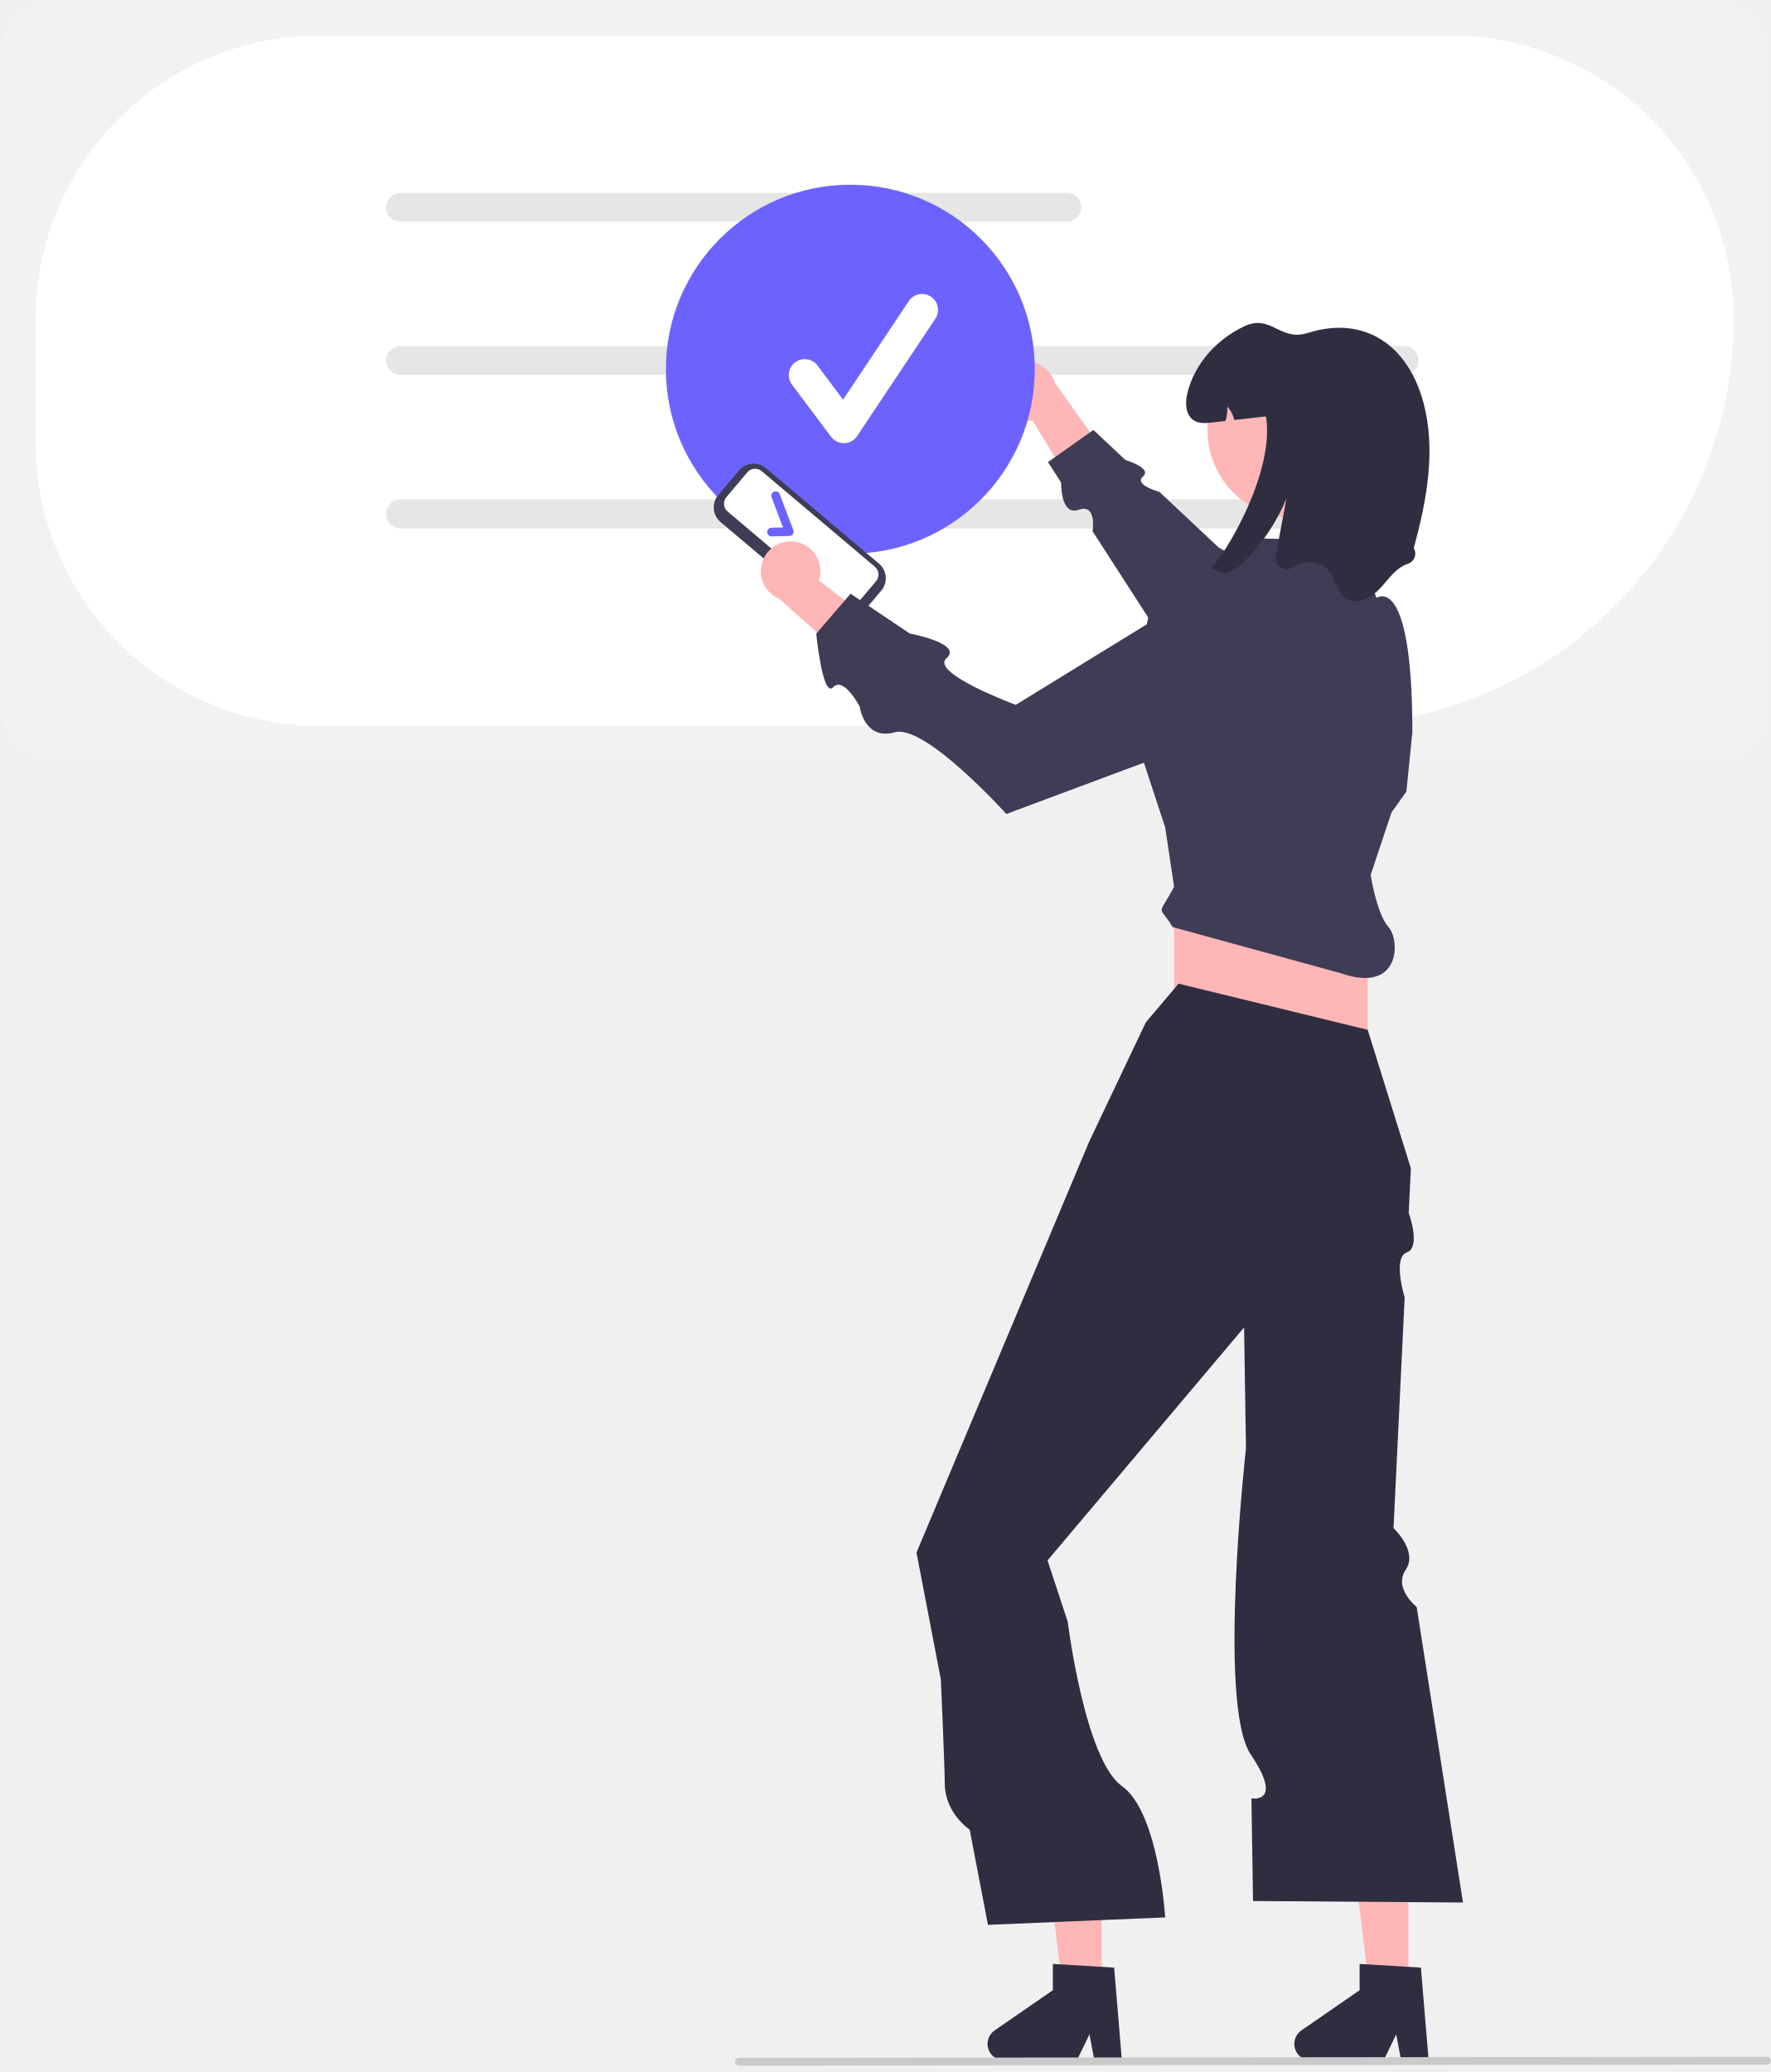
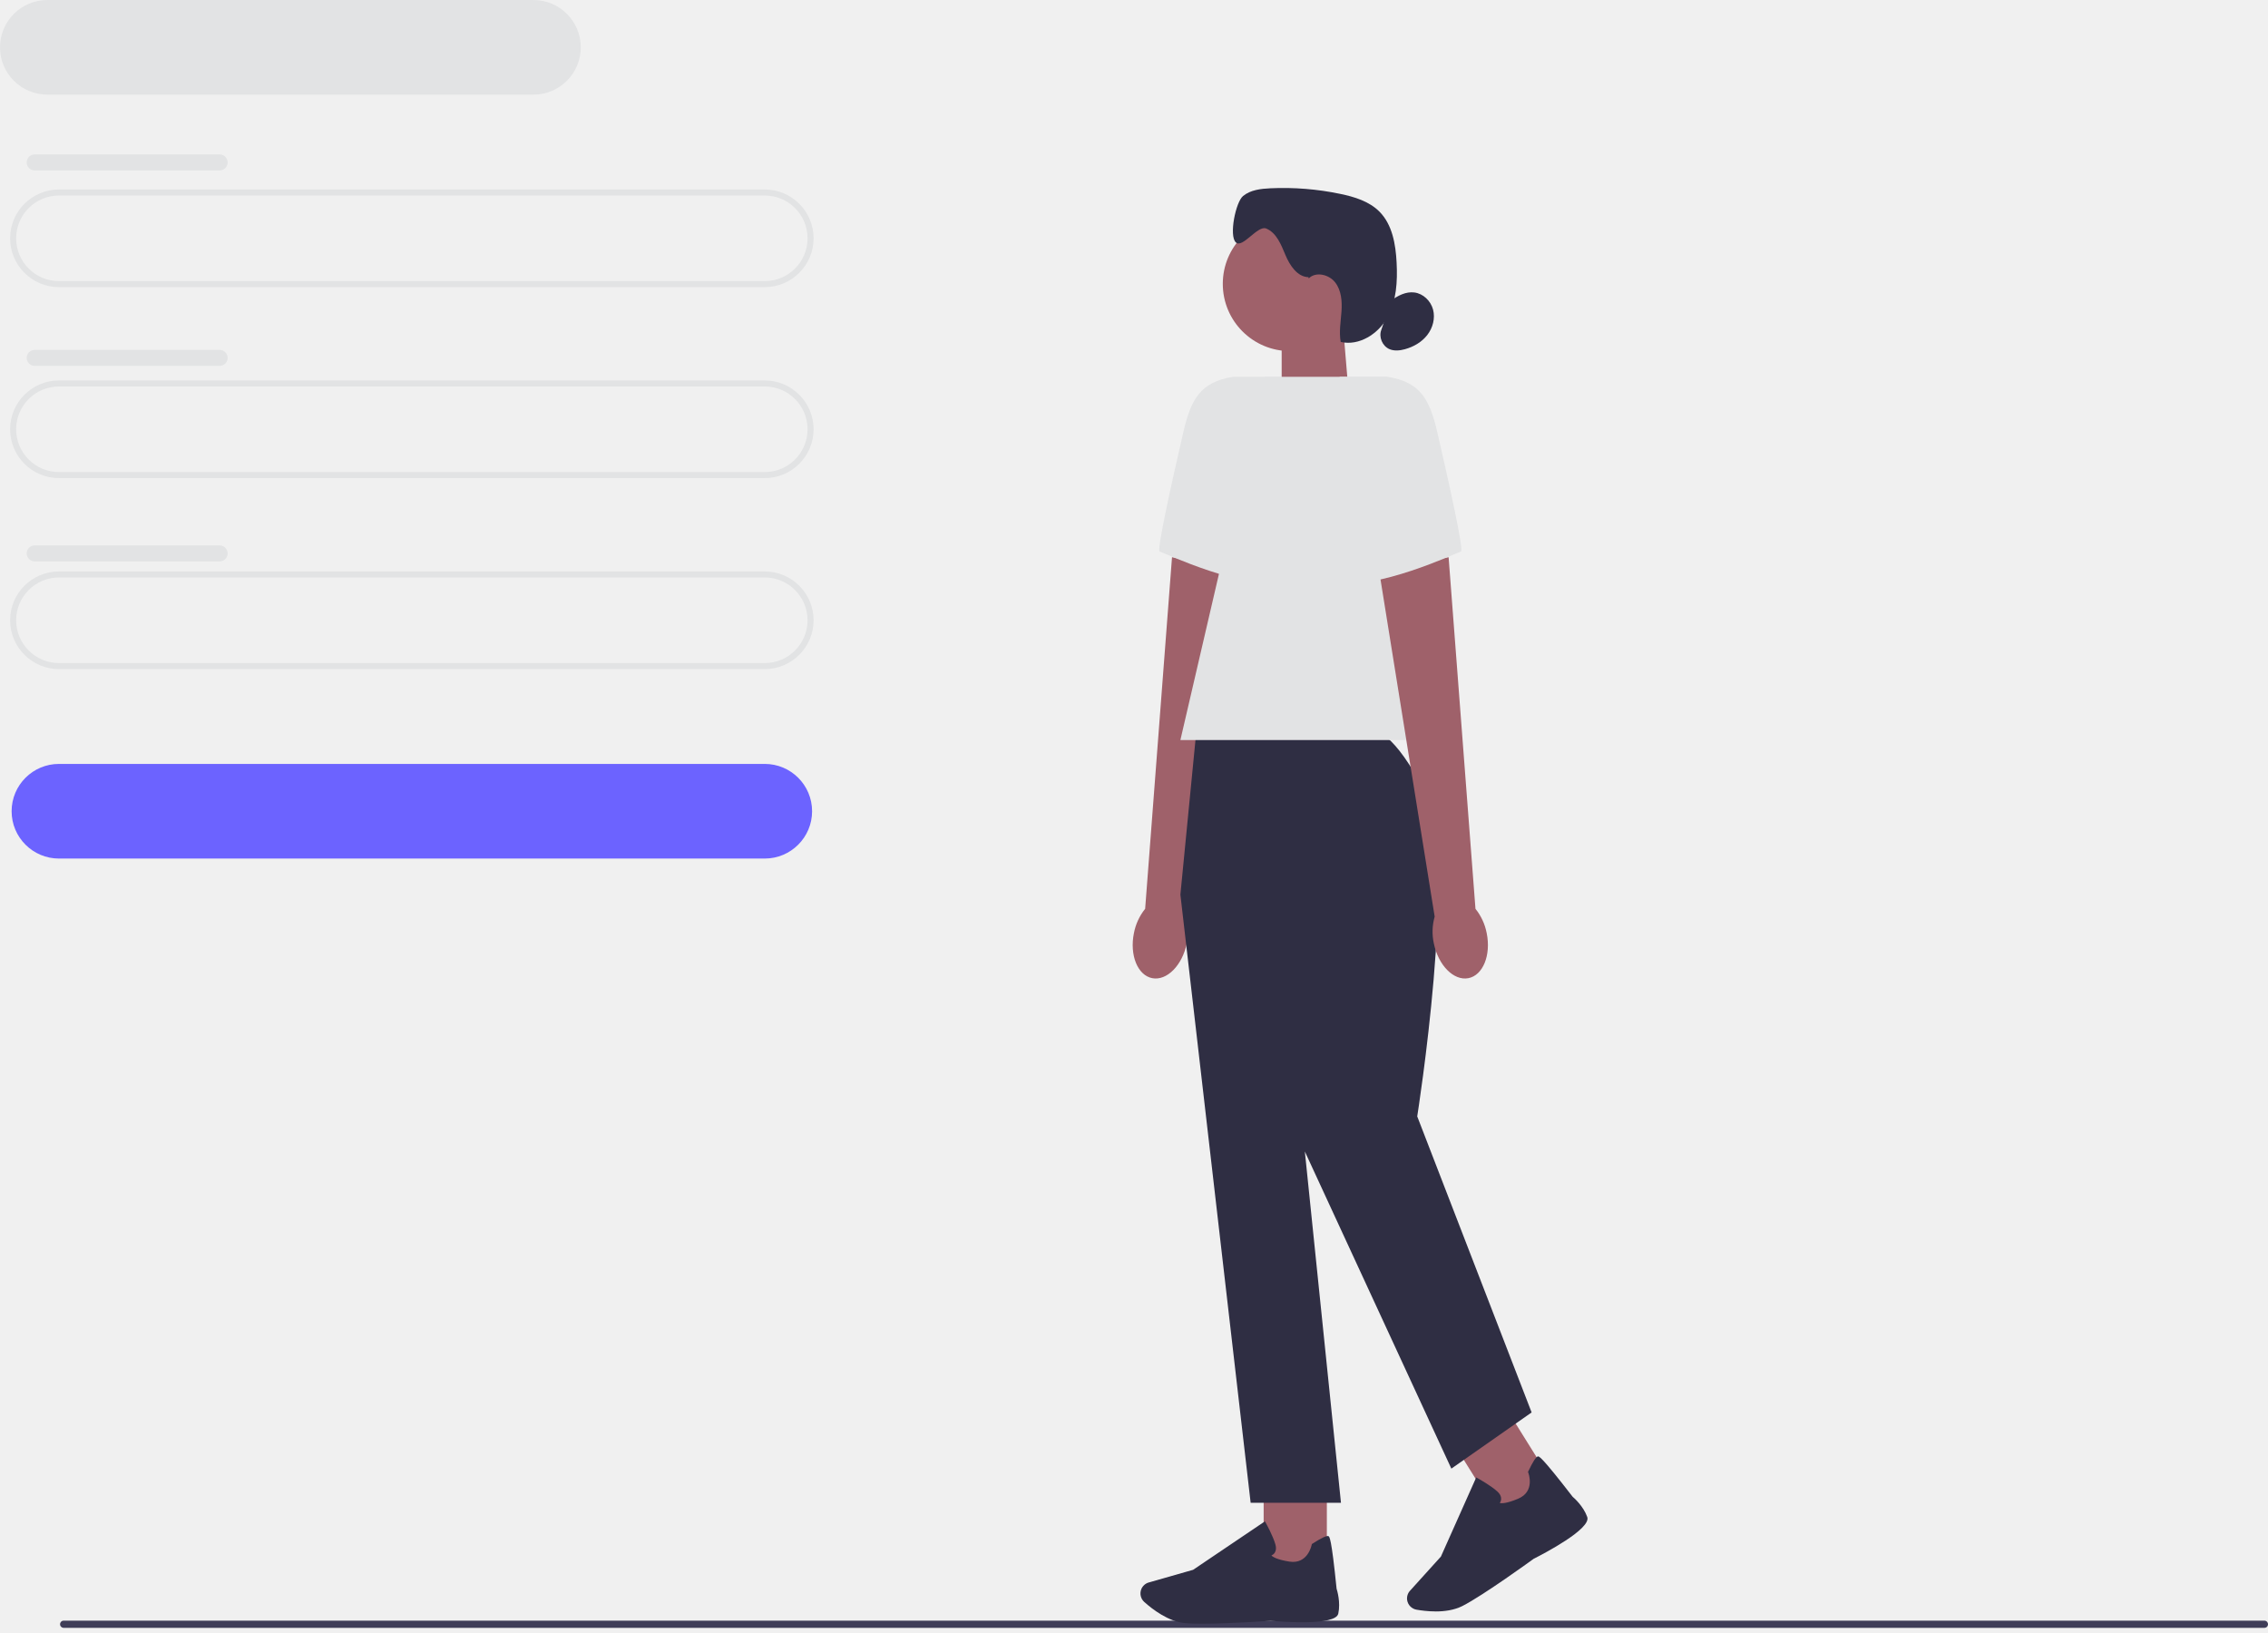
- <svg xmlns="http://www.w3.org/2000/svg" width="200" height="234" viewBox="0 0 200 234" fill="none">
-   <g clip-path="url(#clip0_684_973)">
-     <path d="M193.536 85.98H6.293C4.624 85.978 3.025 85.314 1.845 84.134C0.666 82.954 0.002 81.355 0 79.687V6.293C0.002 4.624 0.666 3.025 1.845 1.845C3.025 0.666 4.624 0.002 6.293 0H193.536C195.204 0.002 196.804 0.666 197.983 1.845C199.163 3.025 199.827 4.624 199.829 6.293V79.687C199.827 81.355 199.163 82.954 197.983 84.134C196.804 85.314 195.204 85.978 193.536 85.98Z" fill="#F2F2F2" />
-     <path d="M149.867 81.966H36.015C27.531 81.956 19.397 78.582 13.398 72.583C7.399 66.584 4.024 58.45 4.014 49.966V36.017C4.024 27.533 7.398 19.399 13.398 13.4C19.397 7.401 27.531 4.026 36.015 4.017H163.815C172.299 4.026 180.433 7.401 186.432 13.4C192.431 19.399 195.806 27.533 195.815 36.017C195.801 48.199 190.956 59.879 182.342 68.493C173.728 77.107 162.049 81.952 149.867 81.966Z" fill="white" />
-     <path d="M120.498 25.027H45.24C44.81 25.027 44.397 24.856 44.093 24.552C43.788 24.247 43.617 23.834 43.617 23.404C43.617 22.974 43.788 22.561 44.093 22.256C44.397 21.952 44.81 21.781 45.24 21.781H120.498C120.928 21.781 121.341 21.952 121.645 22.256C121.949 22.561 122.12 22.974 122.12 23.404C122.12 23.834 121.949 24.247 121.645 24.552C121.341 24.856 120.928 25.027 120.498 25.027Z" fill="#E6E6E6" />
-     <path d="M158.594 42.343H45.24C44.81 42.343 44.397 42.172 44.093 41.867C43.788 41.563 43.617 41.15 43.617 40.72C43.617 40.289 43.788 39.876 44.093 39.572C44.397 39.268 44.81 39.097 45.24 39.097H158.594C159.025 39.097 159.437 39.268 159.742 39.572C160.046 39.876 160.217 40.289 160.217 40.72C160.217 41.15 160.046 41.563 159.742 41.867C159.437 42.172 159.025 42.343 158.594 42.343Z" fill="#E6E6E6" />
-     <path d="M158.594 59.658H45.24C44.81 59.658 44.397 59.487 44.093 59.183C43.788 58.878 43.617 58.466 43.617 58.035C43.617 57.605 43.788 57.192 44.093 56.888C44.397 56.583 44.81 56.412 45.24 56.412H158.594C159.025 56.412 159.437 56.583 159.742 56.888C160.046 57.192 160.217 57.605 160.217 58.035C160.217 58.466 160.046 58.878 159.742 59.183C159.437 59.487 159.025 59.658 158.594 59.658Z" fill="#E6E6E6" />
-     <path d="M158.594 59.658H45.24C44.81 59.658 44.397 59.487 44.093 59.183C43.788 58.878 43.617 58.466 43.617 58.035C43.617 57.605 43.788 57.192 44.093 56.888C44.397 56.583 44.81 56.412 45.24 56.412H158.594C159.025 56.412 159.437 56.583 159.742 56.888C160.046 57.192 160.217 57.605 160.217 58.035C160.217 58.466 160.046 58.878 159.742 59.183C159.437 59.487 159.025 59.658 158.594 59.658Z" fill="#E6E6E6" />
-     <path d="M112.556 44.33C112.574 44.819 112.699 45.298 112.922 45.733C113.145 46.168 113.461 46.549 113.848 46.849C114.234 47.15 114.681 47.361 115.158 47.469C115.635 47.578 116.13 47.58 116.609 47.477L122.798 57.63L125.432 52.041L119.151 43.255C118.923 42.464 118.414 41.783 117.718 41.342C117.022 40.901 116.189 40.731 115.376 40.864C114.563 40.996 113.827 41.422 113.307 42.061C112.788 42.7 112.52 43.507 112.556 44.33Z" fill="#FFB6B6" />
-     <path d="M159.002 73.429L137.673 61.86L130.945 55.548C130.945 55.548 128.02 54.765 129.097 53.814C130.173 52.863 127.106 51.946 127.106 51.946L123.494 48.557L118.362 52.188L119.847 54.491C119.847 54.491 119.745 58.302 121.833 57.569C123.921 56.836 123.399 59.997 123.399 59.997L135.862 79.315L159.002 73.429Z" fill="#3F3D56" />
-     <path d="M96.04 62.529C107.546 62.529 116.874 53.201 116.874 41.695C116.874 30.189 107.546 20.862 96.04 20.862C84.534 20.862 75.207 30.189 75.207 41.695C75.207 53.201 84.534 62.529 96.04 62.529Z" fill="#6C63FF" />
-     <path d="M159.068 225.176H154.736L152.675 208.468H159.068V225.176Z" fill="#FFB6B6" />
-     <path d="M161.354 232.682H158.248L157.693 229.749L156.273 232.682H148.034C147.639 232.682 147.254 232.556 146.936 232.322C146.618 232.088 146.383 231.758 146.266 231.381C146.148 231.004 146.154 230.599 146.283 230.226C146.412 229.853 146.656 229.53 146.981 229.306L153.561 224.762V221.796L160.482 222.21L161.354 232.682Z" fill="#2F2E41" />
-     <path d="M124.422 225.176H120.09L118.029 208.468H124.422V225.176Z" fill="#FFB6B6" />
-     <path d="M126.708 232.682H123.602L123.047 229.749L121.627 232.682H113.388C112.993 232.682 112.608 232.556 112.29 232.322C111.972 232.088 111.737 231.758 111.62 231.381C111.502 231.004 111.508 230.599 111.637 230.226C111.766 229.853 112.01 229.53 112.335 229.306L118.915 224.762V221.796L125.836 222.21L126.708 232.682Z" fill="#2F2E41" />
-     <path d="M154.472 98.811H132.608V123.703H154.472V98.811Z" fill="#FFB6B6" />
-     <path d="M133.112 111.089L129.412 115.462L123.021 128.916L106.917 167.232L103.511 175.335L106.262 189.66C106.262 189.66 106.707 199.752 106.707 201.404C106.707 204.768 109.52 206.632 109.52 206.632L111.584 217.382L131.598 216.541C131.598 216.541 130.9 204.691 126.708 201.702C122.516 198.713 120.589 183.136 120.589 183.136L118.312 176.224L140.512 149.908L140.655 159.107L140.725 163.559C140.725 163.559 137.474 192.518 141.263 198.139C145.053 203.759 141.341 203.098 141.341 203.098L141.521 214.691L165.235 214.859L160.004 181.482C160.004 181.482 157.347 179.384 158.768 177.276C160.19 175.167 157.391 172.585 157.391 172.585L158.646 146.528C158.646 146.528 157.256 142.028 158.891 141.443C160.526 140.858 159.106 136.987 159.106 136.987L159.349 131.944L154.471 116.303L133.112 111.089Z" fill="#2F2E41" />
-     <path d="M154.808 98.811L157.163 91.748L158.845 89.393L159.517 82.666C159.517 64.502 155.466 67.526 155.466 67.526L153.126 61.138L142.362 60.801L135.467 67.361L129.749 69.379L127.509 81.014L131.599 93.429L132.608 100.157C130.683 103.71 130.846 102.03 132.439 104.698L151.444 109.912C158.172 112.266 158.172 106.211 156.823 104.698C155.474 103.184 154.808 98.811 154.808 98.811Z" fill="#3F3D56" />
-     <path d="M146.354 58.544C151.865 58.544 156.332 54.076 156.332 48.565C156.332 43.054 151.865 38.587 146.354 38.587C140.843 38.587 136.375 43.054 136.375 48.565C136.375 54.076 140.843 58.544 146.354 58.544Z" fill="#FFB6B6" />
-     <path d="M159.675 61.885C159.769 62.043 159.826 62.221 159.842 62.405C159.858 62.589 159.832 62.773 159.766 62.946C159.701 63.118 159.597 63.273 159.463 63.4C159.329 63.527 159.168 63.622 158.992 63.678C157.654 64.121 156.83 65.416 155.868 66.453C154.909 67.485 153.365 68.343 152.141 67.64C150.92 66.94 150.836 65.154 149.813 64.185C148.817 63.244 147.162 63.358 145.992 64.074L145.957 64.096C145.755 64.228 145.518 64.297 145.277 64.296C145.036 64.295 144.8 64.223 144.6 64.09C144.399 63.956 144.241 63.767 144.147 63.545C144.053 63.323 144.026 63.078 144.069 62.841C144.479 60.659 144.889 58.478 145.299 56.298C144.222 58.891 142.659 61.255 140.694 63.26C140.153 63.885 139.467 64.368 138.696 64.666C137.996 64.888 137.317 64.165 136.637 64.296C138.326 62.82 144.004 53.354 142.988 47.027C141.794 47.162 140.6 47.296 139.406 47.431C139.276 46.866 139 46.345 138.605 45.921C138.653 46.471 138.583 47.025 138.4 47.545C137.902 47.602 137.401 47.656 136.903 47.713C136.21 47.791 135.457 47.858 134.861 47.495C133.869 46.889 133.839 45.456 134.121 44.326C134.949 41.04 137.458 38.292 140.529 36.852C143.6 35.416 144.508 38.615 147.744 37.592C154.135 35.574 159.033 39.025 160.758 45.429C162.208 50.801 161.155 56.503 159.675 61.885Z" fill="#2F2E41" />
-     <path d="M187.3 232.899H175.082L175.029 232.804C174.873 232.52 174.722 232.22 174.581 231.912C173.323 229.217 172.791 226.136 172.321 223.417L171.968 221.367C171.925 221.119 171.957 220.864 172.06 220.634C172.164 220.404 172.333 220.21 172.547 220.077C172.761 219.945 173.01 219.878 173.261 219.888C173.513 219.897 173.756 219.981 173.96 220.129C175.817 221.481 177.674 222.83 179.533 224.179C180.236 224.691 181.04 225.283 181.809 225.924C181.884 225.563 181.961 225.201 182.039 224.845C182.092 224.599 182.218 224.374 182.4 224.199C182.582 224.025 182.812 223.909 183.061 223.866C183.309 223.823 183.564 223.855 183.794 223.958C184.024 224.062 184.218 224.231 184.351 224.445L185.781 226.742C186.824 228.419 187.744 230.072 187.556 231.854C187.557 231.876 187.556 231.898 187.552 231.919C187.514 232.212 187.444 232.5 187.344 232.777L187.3 232.899Z" fill="#F0F0F0" />
-     <path d="M199.564 233.163L83.457 233.276C83.341 233.276 83.23 233.229 83.148 233.147C83.067 233.065 83.021 232.954 83.021 232.838C83.021 232.722 83.067 232.611 83.148 232.529C83.23 232.447 83.341 232.4 83.457 232.4L199.564 232.286C199.68 232.287 199.791 232.333 199.872 232.416C199.954 232.498 200 232.609 200 232.725C200 232.841 199.954 232.952 199.872 233.034C199.791 233.116 199.68 233.163 199.564 233.163Z" fill="#CACACA" />
-     <path d="M94.147 69.736L81.375 58.951C80.939 58.581 80.666 58.053 80.618 57.484C80.57 56.914 80.75 56.348 81.119 55.911L83.469 53.127C83.839 52.691 84.367 52.419 84.936 52.371C85.506 52.322 86.072 52.502 86.509 52.871L99.281 63.656C99.717 64.026 99.989 64.553 100.037 65.123C100.085 65.693 99.905 66.259 99.537 66.696L97.186 69.48C96.817 69.916 96.289 70.188 95.719 70.236C95.15 70.284 94.584 70.104 94.147 69.736Z" fill="#3F3D56" />
-     <path d="M82.046 56.135C81.847 56.371 81.75 56.676 81.776 56.983C81.802 57.29 81.948 57.574 82.184 57.773L94.955 68.558C95.191 68.757 95.495 68.854 95.802 68.828C96.11 68.802 96.394 68.656 96.593 68.42L98.944 65.637C99.142 65.401 99.239 65.097 99.213 64.789C99.187 64.482 99.041 64.198 98.805 63.999L86.034 53.214C85.799 53.015 85.494 52.918 85.187 52.944C84.879 52.97 84.595 53.117 84.396 53.352L82.046 56.135Z" fill="white" />
-     <path d="M89.543 60.328C89.499 60.39 89.44 60.441 89.373 60.476C89.306 60.512 89.231 60.531 89.155 60.533L87.148 60.579C87.084 60.581 87.019 60.569 86.959 60.546C86.899 60.523 86.844 60.488 86.798 60.443C86.751 60.399 86.714 60.346 86.688 60.287C86.662 60.228 86.647 60.164 86.646 60.1C86.644 60.035 86.656 59.971 86.679 59.911C86.702 59.851 86.737 59.796 86.782 59.749C86.826 59.703 86.879 59.665 86.939 59.639C86.998 59.613 87.061 59.599 87.126 59.597L88.438 59.567L87.145 56.156C87.1 56.034 87.104 55.899 87.158 55.781C87.211 55.662 87.309 55.57 87.431 55.524C87.553 55.478 87.688 55.482 87.806 55.535C87.925 55.588 88.017 55.686 88.064 55.808L89.603 59.868C89.63 59.942 89.64 60.021 89.631 60.099C89.622 60.177 89.595 60.252 89.551 60.317L89.543 60.328Z" fill="#6C63FF" />
-     <path d="M89.8 61.185C90.284 61.256 90.747 61.432 91.155 61.702C91.564 61.971 91.908 62.326 92.164 62.743C92.421 63.16 92.582 63.628 92.638 64.114C92.694 64.6 92.643 65.092 92.488 65.556L101.908 72.812L96.065 74.823L88.015 67.624C87.253 67.312 86.632 66.731 86.269 65.992C85.906 65.252 85.828 64.405 86.048 63.612C86.268 62.818 86.771 62.133 87.463 61.685C88.155 61.238 88.986 61.06 89.8 61.185Z" fill="#FFB6B6" />
-     <path d="M138.844 64.773L114.725 79.602C114.725 79.602 105.001 76.004 106.901 74.339C108.802 72.673 102.752 71.547 102.752 71.547L96.068 67.05L92.19 71.558C92.19 71.558 92.897 78.879 94.099 77.611C95.301 76.344 97.099 79.806 97.099 79.806C97.099 79.806 97.63 83.673 101.053 82.7C104.475 81.727 113.66 91.927 113.66 91.927L143.343 80.856L138.844 64.773Z" fill="#3F3D56" />
-     <path d="M95.308 50.053C95.028 50.053 94.752 49.987 94.502 49.862C94.252 49.737 94.035 49.556 93.867 49.332L89.45 43.442C89.308 43.253 89.204 43.038 89.146 42.808C89.087 42.579 89.074 42.341 89.108 42.107C89.141 41.873 89.22 41.647 89.341 41.444C89.461 41.24 89.621 41.062 89.81 40.921C90.192 40.634 90.672 40.511 91.145 40.578C91.379 40.612 91.605 40.691 91.808 40.812C92.012 40.932 92.189 41.092 92.331 41.281L95.221 45.134L102.644 34C102.909 33.603 103.321 33.327 103.789 33.233C104.258 33.139 104.744 33.236 105.142 33.501C105.539 33.766 105.815 34.178 105.909 34.646C106.002 35.115 105.906 35.601 105.641 35.998L96.806 49.251C96.647 49.49 96.432 49.688 96.18 49.828C95.927 49.967 95.646 50.044 95.358 50.052C95.341 50.052 95.324 50.053 95.308 50.053Z" fill="white" />
+ <svg xmlns="http://www.w3.org/2000/svg" width="200" height="144" viewBox="0 0 200 144" fill="none">
+   <g clip-path="url(#clip0_813_680)">
+     <path d="M5.296 143.228C5.296 143.404 5.437 143.545 5.612 143.545H199.683C199.859 143.545 200 143.404 200 143.228C200 143.053 199.859 142.911 199.683 142.911H5.612C5.437 142.911 5.296 143.053 5.296 143.228Z" fill="#3F3D58" />
+     <path d="M67.44 25.32H5.197C2.823 25.32 0.891 23.388 0.891 21.015C0.891 18.641 2.823 16.709 5.197 16.709H67.44C69.814 16.709 71.746 18.641 71.746 21.015C71.746 23.388 69.814 25.32 67.44 25.32ZM5.197 17.241C3.116 17.241 1.424 18.934 1.424 21.015C1.424 23.096 3.116 24.788 5.197 24.788H67.44C69.521 24.788 71.213 23.096 71.213 21.015C71.213 18.934 69.521 17.241 67.44 17.241H5.197Z" fill="#E2E3E4" />
+     <path d="M67.44 75.708H5.197C2.895 75.708 1.024 73.837 1.024 71.536C1.024 69.234 2.895 67.363 5.197 67.363H67.44C69.742 67.363 71.613 69.234 71.613 71.536C71.613 73.837 69.742 75.708 67.44 75.708Z" fill="#6C63FF" />
+     <path d="M47.043 8.345H4.173C1.871 8.345 0 6.474 0 4.173C0 1.871 1.871 0 4.173 0H47.043C49.345 0 51.215 1.871 51.215 4.173C51.215 6.474 49.345 8.345 47.043 8.345Z" fill="#E2E3E4" />
+     <path d="M67.44 42.16H5.197C2.823 42.16 0.891 40.228 0.891 37.854C0.891 35.48 2.823 33.548 5.197 33.548H67.44C69.814 33.548 71.746 35.48 71.746 37.854C71.746 40.228 69.814 42.16 67.44 42.16ZM5.197 34.081C3.116 34.081 1.424 35.773 1.424 37.854C1.424 39.935 3.116 41.627 5.197 41.627H67.44C69.521 41.627 71.213 39.935 71.213 37.854C71.213 35.773 69.521 34.081 67.44 34.081H5.197Z" fill="#E2E3E4" />
+     <path d="M67.44 59.002H5.197C2.823 59.002 0.891 57.07 0.891 54.696C0.891 52.322 2.823 50.391 5.197 50.391H67.44C69.814 50.391 71.746 52.322 71.746 54.696C71.746 57.07 69.814 59.002 67.44 59.002ZM5.197 50.923C3.116 50.923 1.424 52.615 1.424 54.696C1.424 56.777 3.116 58.47 5.197 58.47H67.44C69.521 58.47 71.213 56.777 71.213 54.696C71.213 52.615 69.521 50.923 67.44 50.923H5.197Z" fill="#E2E3E4" />
+     <path d="M3.057 13.617H19.37C19.759 13.617 20.075 13.931 20.075 14.322C20.075 14.71 19.759 15.027 19.37 15.027H3.057C2.669 15.027 2.352 14.713 2.352 14.322C2.352 13.934 2.669 13.617 3.057 13.617Z" fill="#E2E3E4" />
+     <path d="M3.057 30.855H19.37C19.759 30.855 20.075 31.169 20.075 31.558C20.075 31.947 19.759 32.263 19.37 32.263H3.057C2.669 32.263 2.352 31.949 2.352 31.561C2.352 31.172 2.669 30.855 3.057 30.855Z" fill="#E2E3E4" />
+     <path d="M3.057 48.097H19.37C19.759 48.097 20.075 48.411 20.075 48.802C20.075 49.19 19.759 49.504 19.37 49.504H3.057C2.669 49.504 2.352 49.19 2.352 48.799C2.352 48.411 2.669 48.097 3.057 48.097Z" fill="#E2E3E4" />
+     <path d="M118.972 35.196L113.022 37.154V28.588H118.421L118.972 35.196Z" fill="#9F616A" />
+     <path d="M113.759 30.959C117.034 30.959 119.688 28.305 119.688 25.03C119.688 21.756 117.034 19.101 113.759 19.101C110.485 19.101 107.83 21.756 107.83 25.03C107.83 28.305 110.485 30.959 113.759 30.959Z" fill="#9F616A" />
+     <path d="M115.388 24.442C114.395 24.413 113.743 23.41 113.357 22.494C112.972 21.579 112.575 20.528 111.654 20.15C110.901 19.841 109.573 21.93 108.98 21.374C108.36 20.794 108.964 17.816 109.621 17.281C110.279 16.746 111.178 16.642 112.024 16.603C114.089 16.507 116.168 16.674 118.193 17.098C119.446 17.358 120.734 17.752 121.639 18.657C122.783 19.807 123.076 21.539 123.158 23.16C123.243 24.817 123.148 26.552 122.341 28.003C121.535 29.453 119.848 30.523 118.23 30.153C118.068 29.275 118.233 28.373 118.296 27.479C118.358 26.587 118.294 25.624 117.748 24.913C117.205 24.203 116.04 23.921 115.406 24.551" fill="#2F2E43" />
+     <path d="M122.682 26.497C123.275 26.063 123.986 25.698 124.715 25.789C125.503 25.884 126.17 26.534 126.373 27.303C126.575 28.072 126.349 28.918 125.859 29.546C125.372 30.174 124.646 30.589 123.879 30.797C123.435 30.917 122.948 30.967 122.525 30.786C121.902 30.517 121.564 29.722 121.809 29.088" fill="#2F2E43" />
+     <path d="M99.993 82.281C99.597 84.229 100.323 86.009 101.611 86.257C102.899 86.504 104.264 85.123 104.658 83.175C104.826 82.398 104.799 81.594 104.581 80.828L109.485 50.292L103.352 49.137L100.983 80.139C100.48 80.767 100.142 81.501 99.993 82.284V82.281Z" fill="#9F616A" />
+     <path d="M112.958 33.224H108.772C105.813 33.673 105.01 35.252 104.336 38.168C103.309 42.617 101.997 48.541 102.258 48.629C102.676 48.767 109.802 52.12 113.435 51.354L112.958 33.224Z" fill="#E2E3E4" />
+     <path d="M117.006 130.49H111.433V138.396H117.006V130.49Z" fill="#9F616A" />
+     <path d="M106.007 143.18C105.422 143.18 104.9 143.167 104.507 143.13C103.027 142.994 101.614 141.9 100.903 141.262C100.584 140.974 100.483 140.517 100.648 140.123C100.768 139.841 101.005 139.628 101.3 139.545L105.212 138.428L111.545 134.154L111.617 134.282C111.644 134.329 112.266 135.45 112.474 136.206C112.554 136.493 112.532 136.732 112.413 136.919C112.33 137.046 112.213 137.121 112.12 137.164C112.234 137.283 112.594 137.528 113.701 137.704C115.316 137.959 115.657 136.285 115.67 136.216L115.681 136.16L115.728 136.128C116.498 135.633 116.971 135.407 117.134 135.455C117.235 135.484 117.405 135.538 117.865 140.096C117.911 140.24 118.233 141.288 118.014 142.292C117.778 143.383 113.009 143.007 112.053 142.922C112.027 142.925 108.456 143.18 106.01 143.18H106.007Z" fill="#2F2E43" />
+     <path d="M132.873 124.278L128.145 127.227L132.328 133.935L137.056 130.986L132.873 124.278Z" fill="#9F616A" />
+     <path d="M126.594 142.097C125.939 142.097 125.337 142.017 124.909 141.943C124.489 141.868 124.159 141.533 124.089 141.113C124.042 140.809 124.129 140.503 124.337 140.277L127.065 137.259L130.178 130.282L130.306 130.351C130.354 130.378 131.474 130.998 132.051 131.53C132.272 131.732 132.381 131.948 132.376 132.169C132.373 132.323 132.315 132.445 132.256 132.533C132.416 132.576 132.85 132.592 133.882 132.155C135.388 131.519 134.792 129.917 134.766 129.851L134.744 129.798L134.768 129.747C135.16 128.919 135.439 128.478 135.604 128.432C135.708 128.403 135.878 128.358 138.68 131.985C138.795 132.081 139.622 132.802 139.968 133.768C140.343 134.819 136.099 137.025 135.245 137.456C135.218 137.478 130.777 140.705 128.951 141.624C128.227 141.988 127.371 142.1 126.591 142.1L126.594 142.097Z" fill="#2F2E43" />
+     <path d="M121.109 64.375H105.507L104.091 78.888L110.286 132.515H118.251L115.066 101.542L127.985 129.505L135.064 124.55L124.976 98.445C124.976 98.445 128.579 75.703 125.747 70.037C122.916 64.375 121.109 64.375 121.109 64.375Z" fill="#2F2E43" />
+     <path d="M128.871 65.258H104.091L111.526 33.224H122.322L128.871 65.258Z" fill="#E2E3E4" />
+     <path d="M131.102 82.281C131.498 84.229 130.772 86.009 129.484 86.257C128.196 86.504 126.83 85.123 126.437 83.175C126.269 82.398 126.296 81.594 126.514 80.828L121.609 50.292L127.743 49.137L130.112 80.139C130.615 80.767 130.952 81.501 131.102 82.284V82.281Z" fill="#9F616A" />
+     <path d="M118.137 33.224H122.323C125.282 33.673 126.085 35.252 126.759 38.168C127.786 42.617 129.098 48.541 128.837 48.629C128.419 48.767 121.293 52.12 117.66 51.354L118.137 33.224Z" fill="#E2E3E4" />
  </g>
  <defs>
-     <clipPath id="clip0_684_973">
-       <rect width="200" height="233.276" fill="white" />
+     <clipPath id="clip0_813_680">
+       <rect width="200" height="143.545" fill="white" />
    </clipPath>
  </defs>
</svg>
